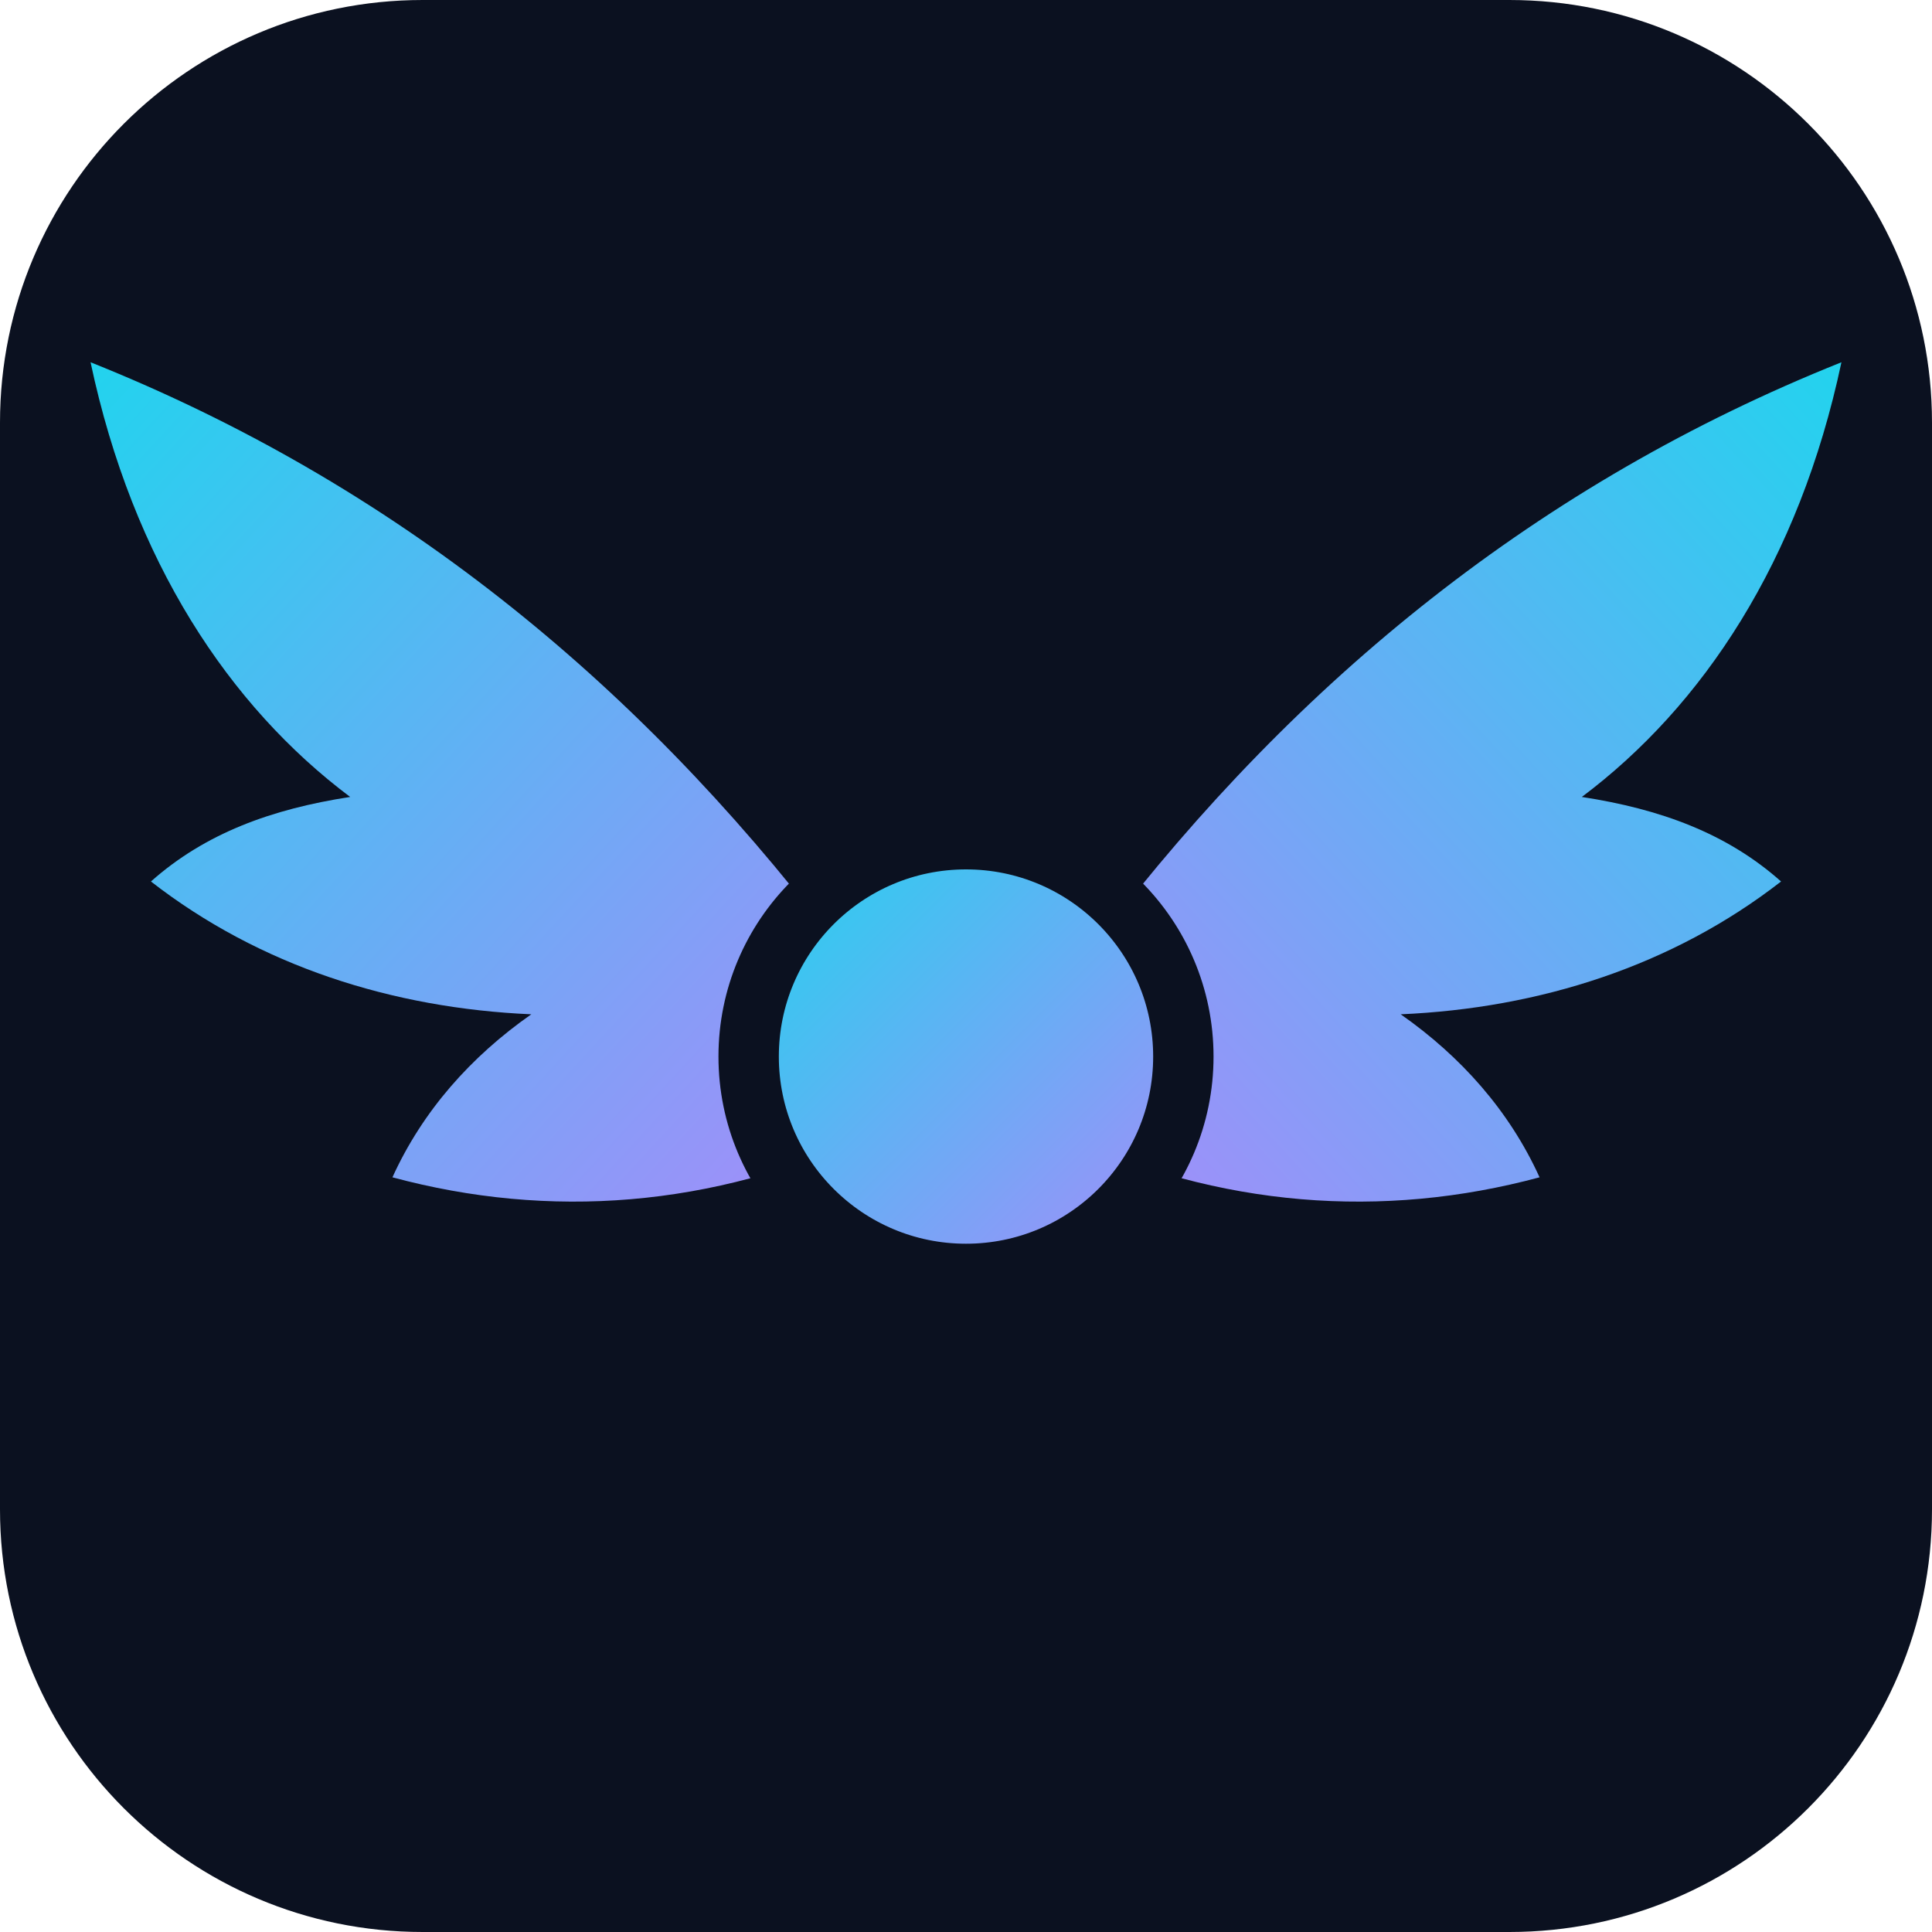
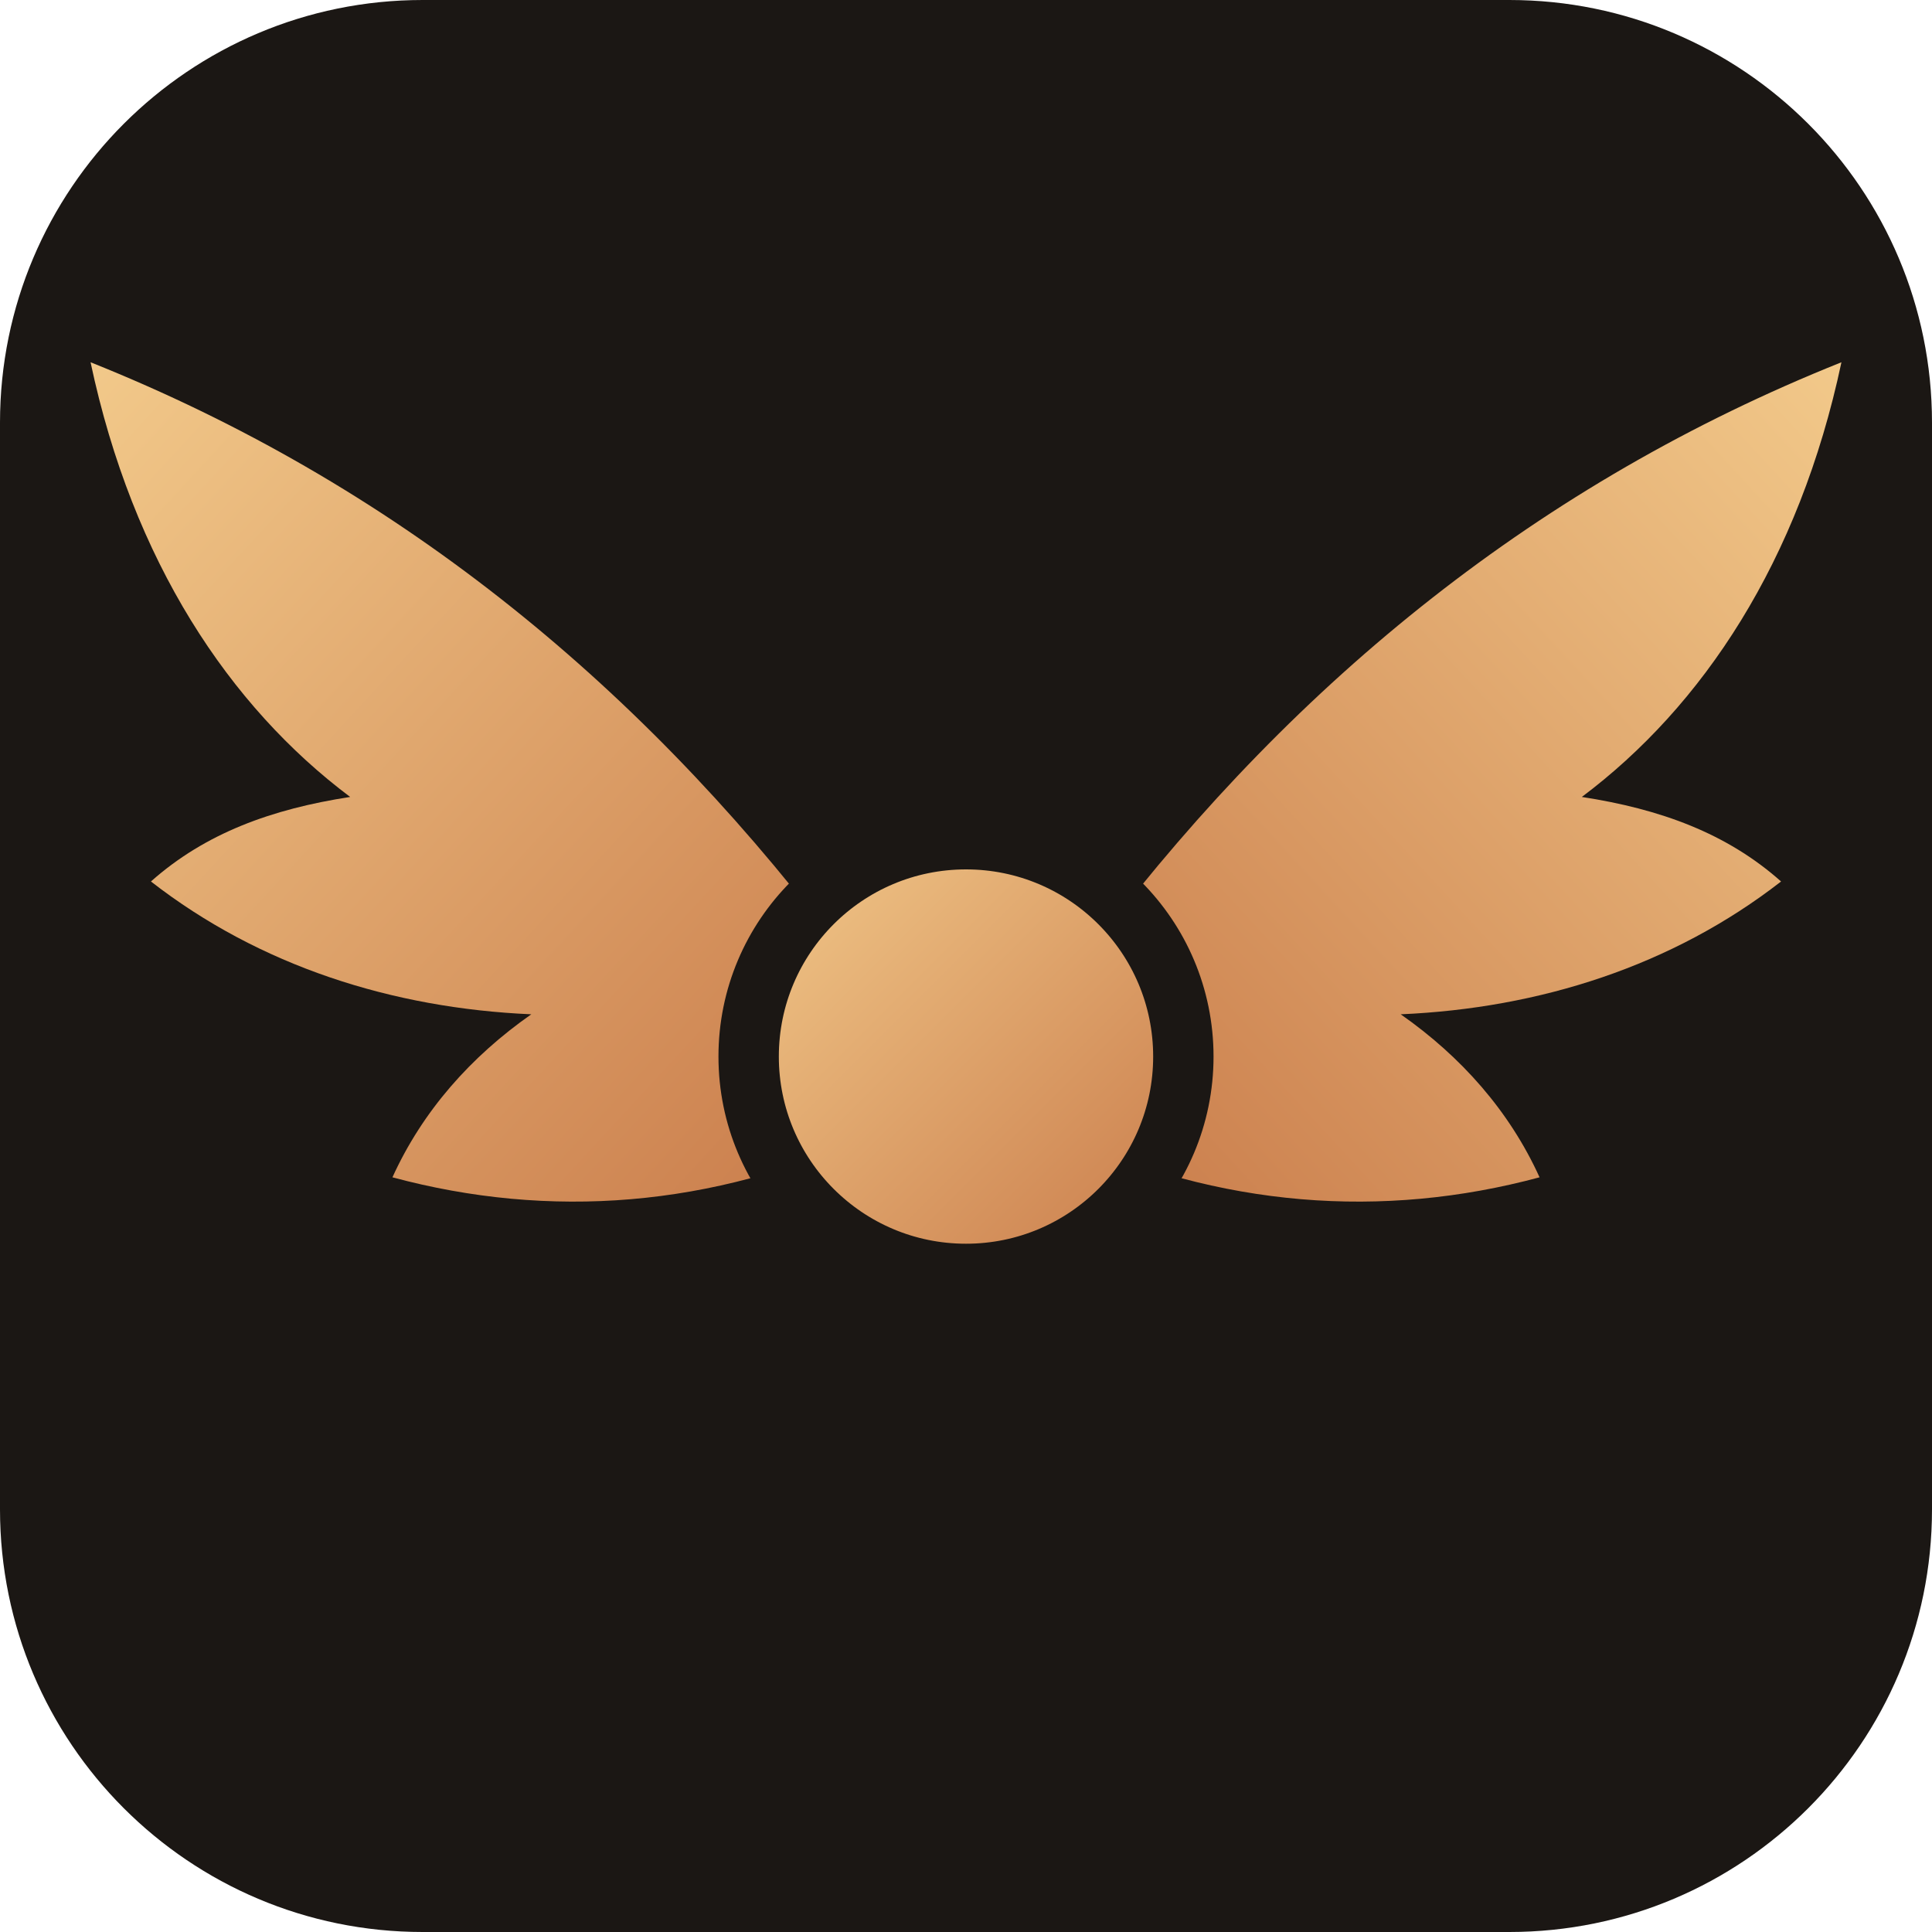
<svg xmlns="http://www.w3.org/2000/svg" viewBox="0 0 64 64">
  <defs>
    <linearGradient id="g" x1="0" y1="0" x2="1" y2="1">
-       <stop offset="0" stop-color="#22d3ee" />
-       <stop offset="1" stop-color="#a78bfa" />
+       <stop offset="0" stop-color="#f2c98a" />
+       <stop offset="1" stop-color="#c97b4a" />
    </linearGradient>
  </defs>
-   <rect width="64" height="64" rx="14" fill="#0b1120" />
+   <rect width="64" height="64" rx="14" fill="#1b1714" />
  <g fill="url(#g)">
    <path id="w" d="M27.5 31C21 22.5 13 16 3 12c1.4 6.6 4.6 11.4 8.6 14.4-2.6.4-4.8 1.2-6.6 2.8 3.6 2.8 8 4.2 12.6 4.4-2 1.4-3.6 3.2-4.6 5.4 5.2 1.4 10.6 1 15.8-1.4z" />
    <use href="#w" transform="matrix(-1 0 0 1 64 0)" />
    <circle cx="32" cy="35" r="7.2" />
  </g>
-   <circle cx="32" cy="35" r="7.2" fill="none" stroke="#0b1120" stroke-width="2" />
+   <circle cx="32" cy="35" r="7.2" fill="none" stroke="#1b1714" stroke-width="2" />
</svg>
